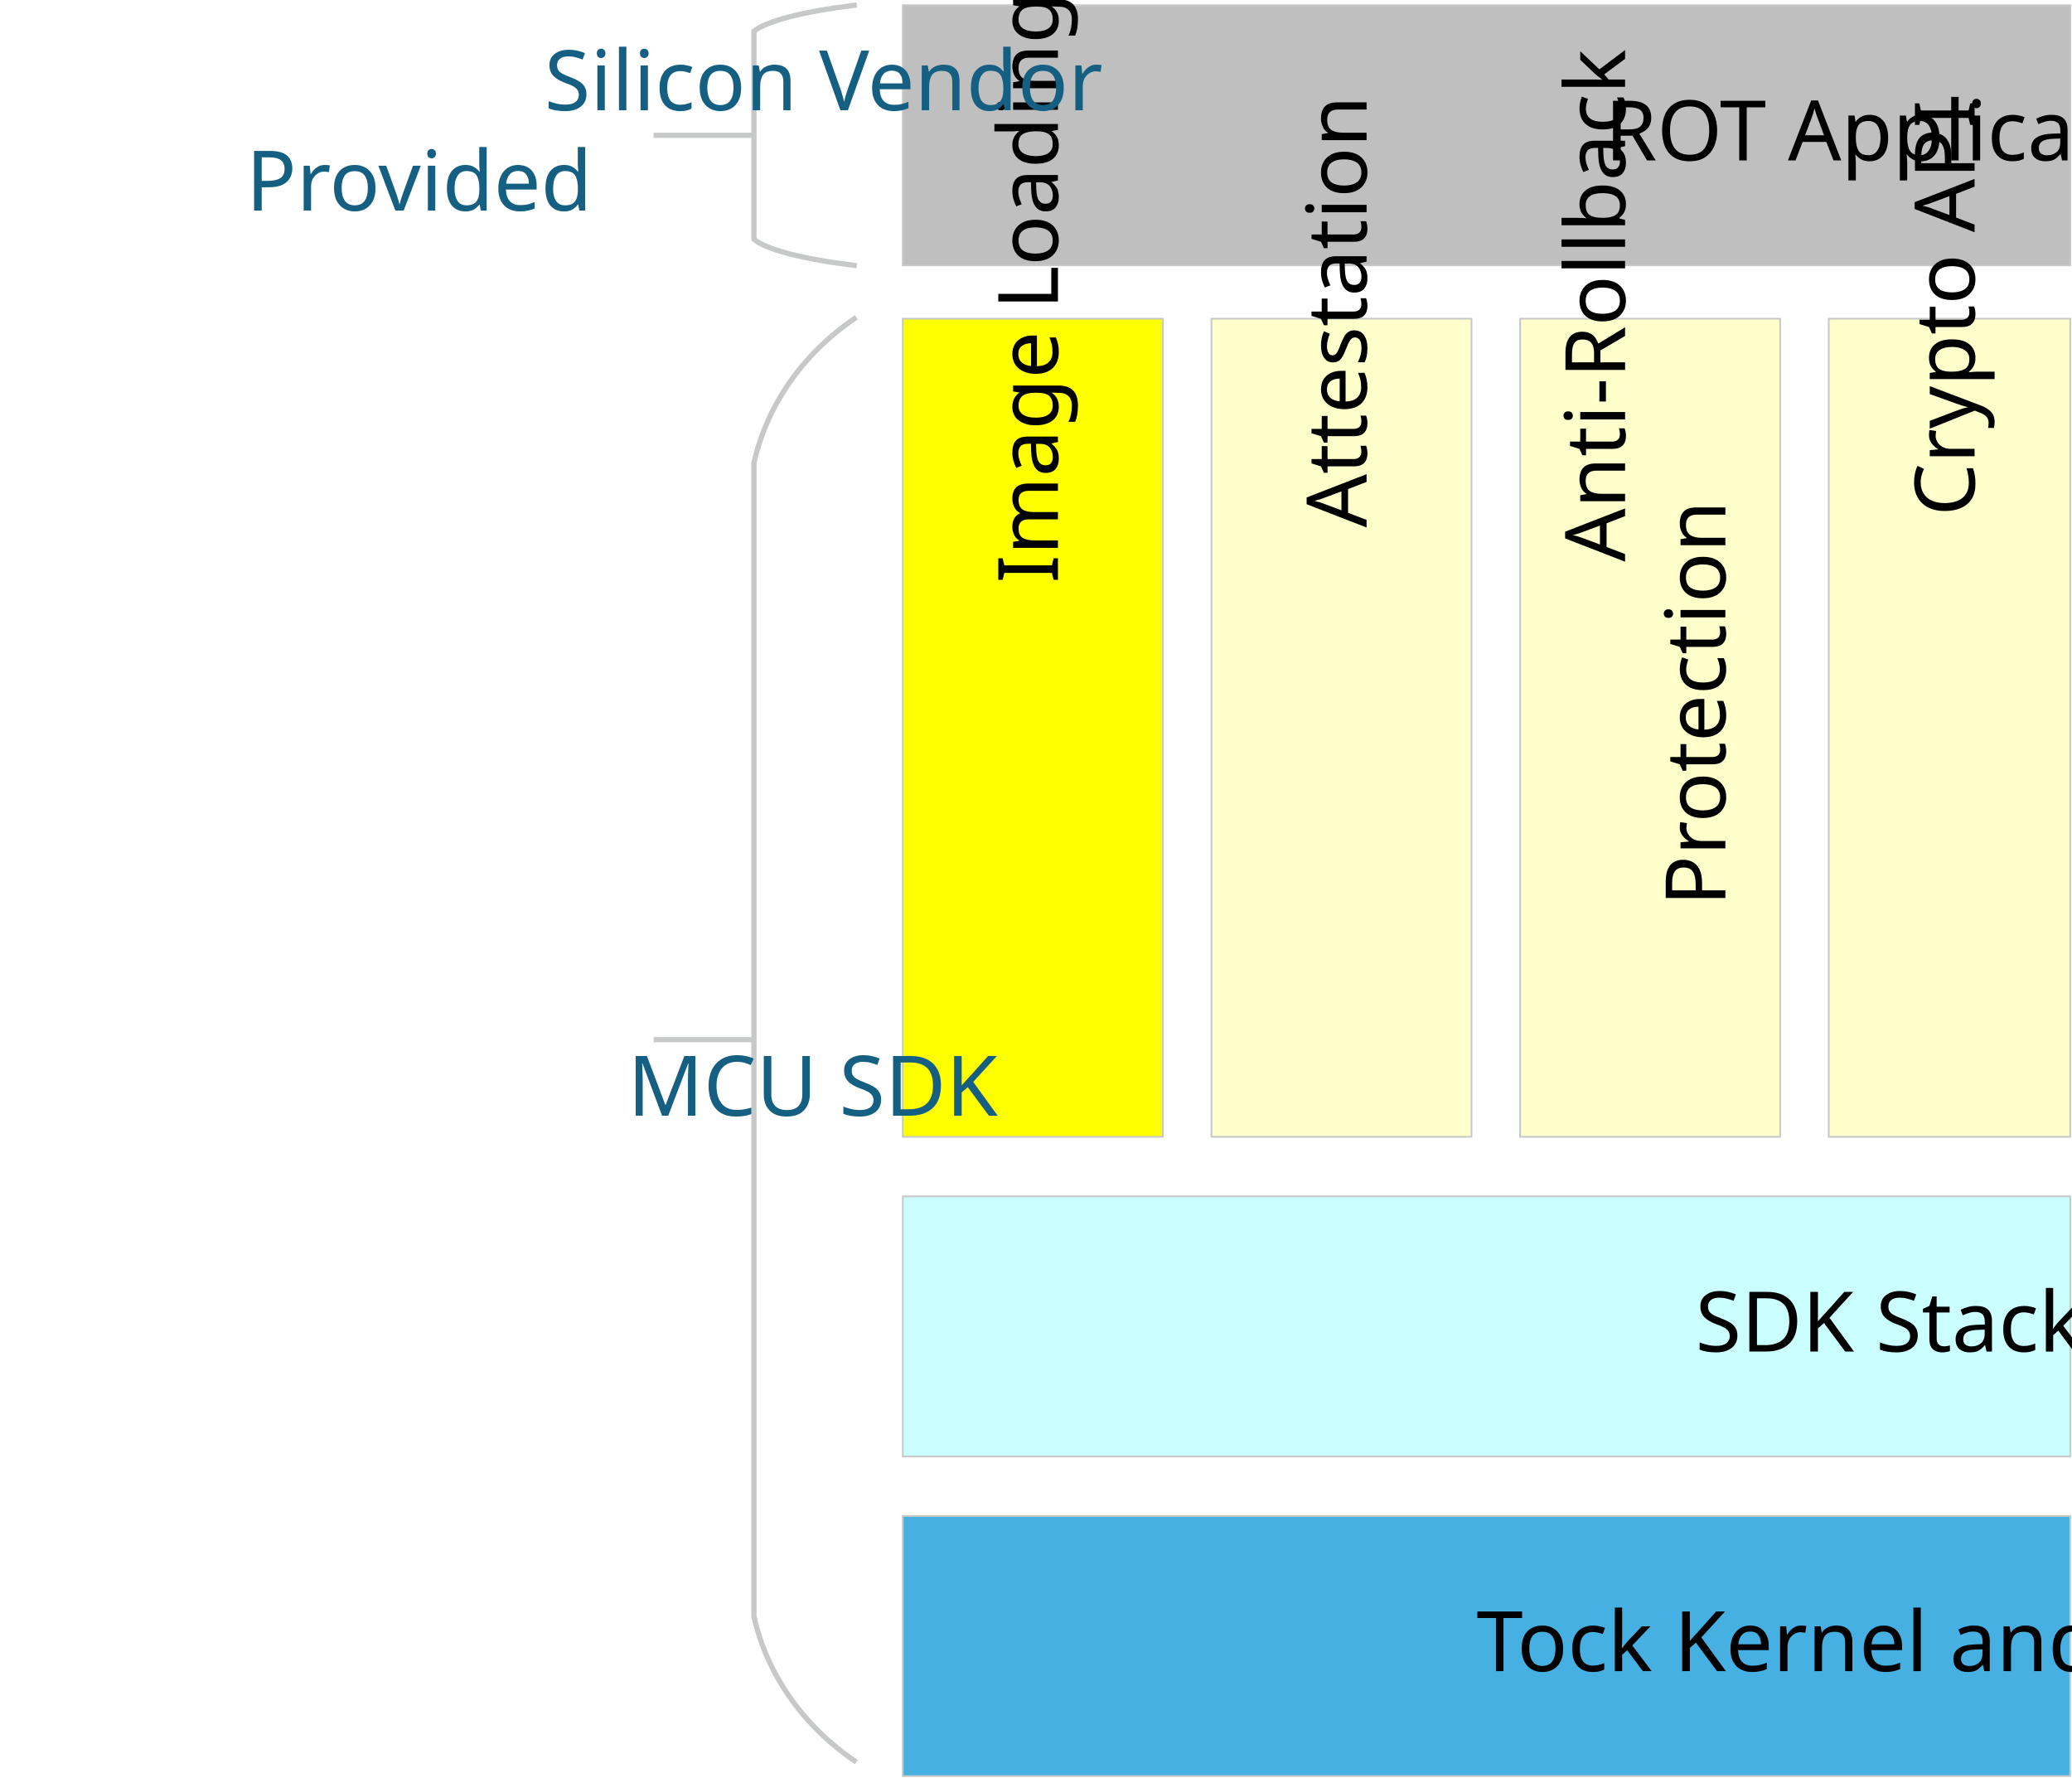
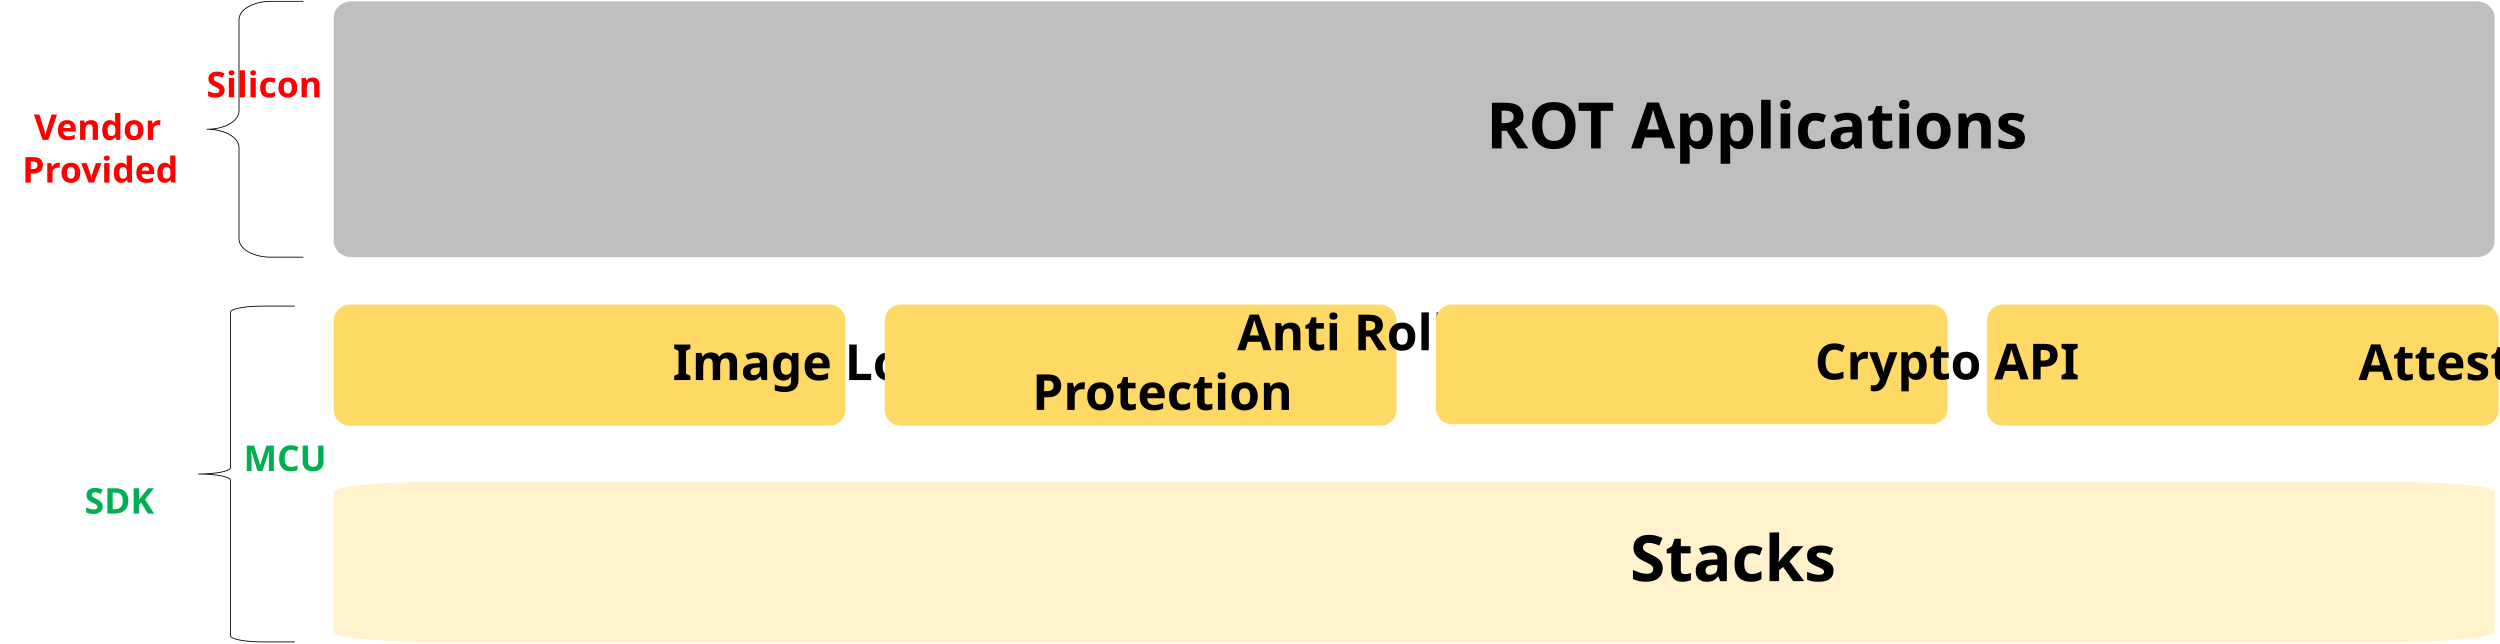
- <svg xmlns="http://www.w3.org/2000/svg" xmlns:ns1="http://schemas.microsoft.com/visio/2003/SVGExtensions/" width="4.132in" height="3.545in" viewBox="0 0 297.5 255.226" xml:space="preserve" color-interpolation-filters="sRGB" class="st11">
+ <svg xmlns="http://www.w3.org/2000/svg" xmlns:ns1="http://schemas.microsoft.com/visio/2003/SVGExtensions/" width="9.771in" height="2.514in" viewBox="0 0 703.504 181.015" xml:space="preserve" color-interpolation-filters="sRGB" class="st11">
  <ns1:documentProperties ns1:langID="1033" ns1:viewMarkup="false" />
  <style type="text/css">
	
- 		.st1 {fill:#bfbfbf;stroke:#c7c8c8;stroke-width:0.25}
- 		.st2 {fill:#000000;font-family:Calibri;font-size:1em}
- 		.st3 {fill:#ffff00;stroke:#c7c8c8;stroke-width:0.25}
- 		.st4 {fill:#ffffcc;stroke:#c7c8c8;stroke-width:0.25}
+ 		.st1 {fill:#fff2cc;stroke:none;stroke-linecap:round;stroke-linejoin:round;stroke-width:0.75}
+ 		.st2 {fill:#000000;font-family:Calibri;font-size:1.5em;font-weight:bold}
+ 		.st3 {fill:#ffd965;stroke:none;stroke-linecap:round;stroke-linejoin:round;stroke-width:0.75}
+ 		.st4 {fill:#000000;font-family:Calibri;font-size:1.167em;font-weight:bold}
		.st5 {font-size:1em}
- 		.st6 {fill:#cbffff;stroke:#c7c8c8;stroke-width:0.25}
- 		.st7 {fill:#45b0e1;stroke:#c7c8c8;stroke-width:0.25}
- 		.st8 {stroke:#c7c8c8;stroke-width:0.75}
- 		.st9 {fill:none;stroke:none;stroke-width:0.25}
- 		.st10 {fill:#156082;font-family:Calibri;font-size:1em}
+ 		.st6 {fill:#bfbfbf;stroke:none;stroke-linecap:round;stroke-linejoin:round;stroke-width:0.75}
+ 		.st7 {fill:none}
+ 		.st8 {stroke:#000000;stroke-linecap:round;stroke-linejoin:round;stroke-width:0.24}
+ 		.st9 {fill:#00b050;font-family:Calibri;font-size:0.833em;font-weight:bold}
+ 		.st10 {fill:#ff0000;font-family:Calibri;font-size:0.833em;font-weight:bold}
		.st11 {fill:none;fill-rule:evenodd;font-size:12px;overflow:visible;stroke-linecap:square;stroke-miterlimit:3}
	
	</style>
  <g ns1:mID="0" ns1:index="1" ns1:groupContext="foregroundPage">
    <ns1:pageProperties ns1:drawingScale="1" ns1:pageScale="1" ns1:drawingUnits="0" ns1:shadowOffsetX="9" ns1:shadowOffsetY="-9" />
-     <g id="shape1000-1" ns1:mID="1000" ns1:groupContext="shape" transform="translate(129.625,-217.136)">
+     <g id="shape1010-1" ns1:mID="1010" ns1:groupContext="shape" transform="translate(93.9023,-0.375)">
+       <ns1:userDefs />
      <ns1:textBlock ns1:margins="rect(4,4,4,4)" />
-       <ns1:textRect cx="83.812" cy="236.556" width="167.63" height="37.34" />
-       <rect x="0" y="217.886" width="167.625" height="37.34" class="st1" />
-       <text x="44.66" y="240.16" class="st2" ns1:langID="1033">
+       <ns1:textRect cx="304.049" cy="158.515" width="608.16" height="45" />
+       <path d="M0 178.2 A27.641 2.813 -180 0 0 27.64 181.01 L580.46 181.01 A27.641 2.813 -180 0 0 608.1 178.2 L608.1        138.83 A27.641 2.813 -180 0 0 580.46 136.01 L27.64 136.01 A27.641 2.813 -180 0 0 0 138.83 L0 178.2        Z" class="st1" />
+       <text x="280.56" y="163.91" class="st2" ns1:langID="1033">
        <ns1:paragraph ns1:horizAlign="1" />
-         <ns1:tabList />ROT Application</text>
+         <ns1:tabList />Stacks</text>
    </g>
-     <g id="shape1002-4" ns1:mID="1002" ns1:groupContext="shape" transform="translate(-88.2606,163.205) rotate(-90)">
+     <g id="shape1016-4" ns1:mID="1016" ns1:groupContext="shape" transform="translate(93.9023,-61.2083)">
+       <ns1:userDefs />
      <ns1:textBlock ns1:margins="rect(4,4,4,4)" />
-       <ns1:textRect cx="58.727" cy="236.556" width="117.46" height="37.34" />
-       <rect x="0" y="217.886" width="117.455" height="37.34" class="st3" />
-       <text x="23.32" y="240.16" class="st2" ns1:langID="1033">
+       <ns1:textRect cx="72" cy="163.971" width="144.01" height="34.083" />
+       <path d="M-0 176.51 A4.5 4.5 -180 0 0 4.5 181.01 L139.5 181.01 A4.5 4.5 -180 0 0 144 176.51 L144 151.43 A4.5        4.5 -180 0 0 139.5 146.93 L4.5 146.93 A4.5 4.5 -180 0 0 -0 151.43 L0 176.51 Z" class="st3" />
+       <text x="29.83" y="168.17" class="st4" ns1:langID="1033">
        <ns1:paragraph ns1:horizAlign="1" />
        <ns1:tabList />Image Loading</text>
    </g>
-     <g id="shape1003-7" ns1:mID="1003" ns1:groupContext="shape" transform="translate(-43.9452,163.205) rotate(-90)">
+     <g id="shape1017-7" ns1:mID="1017" ns1:groupContext="shape" transform="translate(559.129,-61.2083)">
+       <ns1:userDefs />
      <ns1:textBlock ns1:margins="rect(4,4,4,4)" />
-       <ns1:textRect cx="58.727" cy="236.556" width="117.46" height="37.34" />
-       <rect x="0" y="217.886" width="117.455" height="37.34" class="st4" />
-       <text x="31.32" y="240.16" class="st2" ns1:langID="1033">
+       <ns1:textRect cx="72" cy="163.971" width="144.01" height="34.083" />
+       <path d="M-0 176.51 A4.5 4.5 -180 0 0 4.5 181.01 L139.5 181.01 A4.5 4.5 -180 0 0 144 176.51 L144 151.43 A4.5        4.5 -180 0 0 139.5 146.93 L4.5 146.93 A4.5 4.5 -180 0 0 -0 151.43 L0 176.51 Z" class="st3" />
+       <text x="39.04" y="168.17" class="st4" ns1:langID="1033">
        <ns1:paragraph ns1:horizAlign="1" />
        <ns1:tabList />Attestation</text>
    </g>
-     <g id="shape1004-10" ns1:mID="1004" ns1:groupContext="shape" transform="translate(0.370214,163.205) rotate(-90)">
+     <g id="shape1019-10" ns1:mID="1019" ns1:groupContext="shape" transform="translate(248.978,-61.2083)">
+       <ns1:userDefs />
      <ns1:textBlock ns1:margins="rect(4,4,4,4)" />
-       <ns1:textRect cx="58.727" cy="236.556" width="117.46" height="37.34" />
-       <rect x="0" y="217.886" width="117.455" height="37.34" class="st4" />
-       <text x="26.41" y="232.96" class="st2" ns1:langID="1033">
+       <ns1:textRect cx="72" cy="163.971" width="144.01" height="34.083" />
+       <path d="M-0 176.51 A4.5 4.5 -180 0 0 4.5 181.01 L139.5 181.01 A4.5 4.5 -180 0 0 144 176.51 L144 151.43 A4.5        4.5 -180 0 0 139.5 146.93 L4.5 146.93 A4.5 4.5 -180 0 0 -0 151.43 L0 176.51 Z" class="st3" />
+       <text x="33.63" y="159.77" class="st4" ns1:langID="1033">
        <ns1:paragraph ns1:horizAlign="1" />
-         <ns1:tabList />Anti-Rollback <tspan x="33.14" dy="1.2em" class="st5">Protection</tspan>
+         <ns1:tabList />Anti Rollback<ns1:newlineChar />
+         <tspan x="41.48" dy="1.2em" class="st5">Protection</tspan>
      </text>
    </g>
-     <g id="shape1005-14" ns1:mID="1005" ns1:groupContext="shape" transform="translate(42.0239,163.205) rotate(-90)">
+     <g id="shape1023-14" ns1:mID="1023" ns1:groupContext="shape" transform="translate(404.054,-61.6249)">
+       <ns1:userDefs />
      <ns1:textBlock ns1:margins="rect(4,4,4,4)" />
-       <ns1:textRect cx="58.727" cy="237.887" width="117.46" height="34.679" />
-       <rect x="0" y="220.547" width="117.455" height="34.679" class="st4" />
-       <text x="32.95" y="241.49" class="st2" ns1:langID="1033">
+       <ns1:textRect cx="72" cy="164.188" width="144.01" height="33.667" />
+       <path d="M0 176.51 A4.5 4.5 -180 0 0 4.5 181.01 L139.5 181.01 A4.5 4.5 -180 0 0 144 176.51 L144 151.85 A4.5        4.5 -180 0 0 139.5 147.35 L4.5 147.35 A4.5 4.5 -180 0 0 0 151.85 L0 176.51 Z" class="st3" />
+       <text x="41.13" y="168.39" class="st4" ns1:langID="1033">
        <ns1:paragraph ns1:horizAlign="1" />
        <ns1:tabList />Crypto API</text>
    </g>
-     <g id="shape1006-17" ns1:mID="1006" ns1:groupContext="shape" transform="translate(129.625,-46.1356)">
+     <g id="shape1026-17" ns1:mID="1026" ns1:groupContext="shape" transform="translate(93.9023,-108.64)">
+       <ns1:userDefs />
      <ns1:textBlock ns1:margins="rect(4,4,4,4)" />
-       <ns1:textRect cx="83.812" cy="236.556" width="167.63" height="37.34" />
-       <rect x="0" y="217.886" width="167.625" height="37.34" class="st6" />
-       <text x="57.64" y="240.16" class="st2" ns1:langID="1033">
+       <ns1:textRect cx="304.049" cy="145.015" width="608.11" height="72" />
+       <path d="M0 176.51 A5.068 4.5 -180 0 0 5.07 181.01 L603.03 181.01 A5.068 4.5 -180 0 0 608.1 176.51 L608.1 113.51        A5.068 4.5 -180 0 0 603.03 109.01 L5.07 109.01 A5.068 4.5 -180 0 0 -0 113.51 L0 176.51 Z" class="st6" />
+       <text x="240.07" y="150.41" class="st2" ns1:langID="1033">
        <ns1:paragraph ns1:horizAlign="1" />
-         <ns1:tabList />SDK Stacks</text>
+         <ns1:tabList />ROT Applications</text>
    </g>
-     <g id="shape1007-20" ns1:mID="1007" ns1:groupContext="shape" transform="translate(129.625,-0.25)">
+     <g id="shape1038-20" ns1:mID="1038" ns1:groupContext="shape" transform="translate(236.841,180.64) rotate(90) scale(-1,1)">
+       <ns1:userDefs>
+         <ns1:ud ns1:nameU="TxtW" ns1:val="VT0(0.55555555555556):29" />
+         <ns1:ud ns1:nameU="TxtA" ns1:prompt="" ns1:val="VT0(0):26" />
+         <ns1:ud ns1:nameU="TxtAState" ns1:val="VT0(0):26" />
+         <ns1:ud ns1:nameU="TxtWState" ns1:val="VT0(0):26" />
+         <ns1:ud ns1:nameU="MaxRadius" ns1:val="VT0(0.25):1" />
+         <ns1:ud ns1:nameU="PosCH1" ns1:prompt="Constrains X position of Control Handle #1" ns1:val="VT0(0):26" />
+         <ns1:ud ns1:nameU="PosCH2" ns1:prompt="Constrains Y position of Control Handle #2" ns1:val="VT0(0):26" />
+         <ns1:ud ns1:nameU="Scale" ns1:val="VT0(1):26" />
+         <ns1:ud ns1:nameU="AntiScale" ns1:val="VT0(1):26" />
+         <ns1:ud ns1:nameU="visVersion" ns1:val="VT0(15):26" />
+       </ns1:userDefs>
      <ns1:textBlock ns1:margins="rect(4,4,4,4)" />
-       <ns1:textRect cx="83.812" cy="236.556" width="167.63" height="37.34" />
-       <rect x="0" y="217.886" width="167.625" height="37.34" class="st7" />
-       <text x="26.21" y="240.16" class="st2" ns1:langID="1033">
+       <ns1:textRect cx="45.102" cy="204.809" width="37.07" height="27.203" transform="rotate(-90)" />
+       <path d="M0 154.01 L0 163.01 A1.749 9 -180 0 0 1.75 172.01 L45.5 172.01 A1.749 9 0 0 1 47.25 181.01 A1.749        9 0 0 1 49 172.01 L92.75 172.01 A1.749 9 -180 0 0 94.5 163.01 L94.5 154.01 L0 154.01 Z" class="st7" />
+       <path d="M0 154.01 L0 163.01 A1.749 9 -180 0 0 1.75 172.01 L45.5 172.01 A1.749 9 0 0 1 47.25 181.01 A1.749        9 0 0 1 49 172.01 L92.75 172.01 A1.749 9 -180 0 0 94.5 163.01 L94.5 154.01" class="st8" />
+       <text x="-215.09" y="-48.1" transform="rotate(90) scale(-1,1)" class="st9" ns1:langID="1033">
        <ns1:paragraph ns1:horizAlign="1" />
-         <ns1:tabList />Tock Kernel and Drivers</text>
-     </g>
-     <g id="shape1008-23" ns1:mID="1008" ns1:groupContext="shape" transform="translate(93.85,-217.136)">
-       <ns1:userDefs>
-         <ns1:ud ns1:nameU="visVersion" ns1:prompt="" ns1:val="VT0(15):26" />
-       </ns1:userDefs>
-       <path d="M28.8 255.23 A38.557 6.249 0 0 1 14.4 251.49 L14.4 236.56 L0 236.56 L14.4 236.56 L14.4 221.62 A38.557 6.249        0 0 1 28.8 217.89" class="st8" />
-     </g>
-     <g id="shape1009-26" ns1:mID="1009" ns1:groupContext="shape" transform="translate(0.25,-217.136)">
-       <ns1:textBlock ns1:margins="rect(4,4,4,4)" />
-       <ns1:textRect cx="56.812" cy="236.556" width="113.63" height="37.34" />
-       <rect x="0" y="217.886" width="113.625" height="37.34" class="st9" />
-       <text x="21.76" y="232.96" class="st10" ns1:langID="1033">
-         <ns1:paragraph ns1:horizAlign="1" />
-         <ns1:tabList />Silicon Vendor <tspan x="35.08" dy="1.2em" class="st5">Provided</tspan>
+         <ns1:tabList />MCU<ns1:newlineChar />
+         <tspan x="-213.06" dy="1.2em" class="st5">SDK</tspan>
      </text>
    </g>
-     <g id="shape1010-30" ns1:mID="1010" ns1:groupContext="shape" transform="translate(93.85,-2.47606)">
+     <g id="shape1040-25" ns1:mID="1040" ns1:groupContext="shape" transform="translate(239.25,72.375) rotate(90) scale(-1,1)">
      <ns1:userDefs>
-         <ns1:ud ns1:nameU="visVersion" ns1:prompt="" ns1:val="VT0(15):26" />
+         <ns1:ud ns1:nameU="TxtW" ns1:val="VT0(0.55555555555556):29" />
+         <ns1:ud ns1:nameU="TxtA" ns1:prompt="" ns1:val="VT0(0):26" />
+         <ns1:ud ns1:nameU="TxtAState" ns1:val="VT0(0):26" />
+         <ns1:ud ns1:nameU="TxtWState" ns1:val="VT0(0):26" />
+         <ns1:ud ns1:nameU="MaxRadius" ns1:val="VT0(0.25):1" />
+         <ns1:ud ns1:nameU="PosCH1" ns1:prompt="Constrains X position of Control Handle #1" ns1:val="VT0(0):26" />
+         <ns1:ud ns1:nameU="PosCH2" ns1:prompt="Constrains Y position of Control Handle #2" ns1:val="VT0(0):26" />
+         <ns1:ud ns1:nameU="Scale" ns1:val="VT0(1):26" />
+         <ns1:ud ns1:nameU="AntiScale" ns1:val="VT0(1):26" />
+         <ns1:ud ns1:nameU="visVersion" ns1:val="VT0(15):26" />
+         <ns1:ud ns1:nameU="visAltText" ns1:val="VT4()" />
+         <ns1:ud ns1:nameU="visAltDescription" ns1:val="VT4()" />
      </ns1:userDefs>
-       <path d="M28.8 255.23 A38.557 34.641 0 0 1 14.4 234.53 L14.4 151.73 L0 151.73 L14.4 151.73 L14.4 68.93 A38.557 34.641        0 0 1 28.8 48.23" class="st8" />
-     </g>
-     <g id="shape1011-33" ns1:mID="1011" ns1:groupContext="shape" transform="translate(0.25,-79.9934)">
      <ns1:textBlock ns1:margins="rect(4,4,4,4)" />
-       <ns1:textRect cx="56.812" cy="236.556" width="113.63" height="37.34" />
-       <rect x="0" y="217.886" width="113.625" height="37.34" class="st9" />
-       <text x="33.71" y="240.16" class="st10" ns1:langID="1033">
+       <ns1:textRect cx="36" cy="214.418" width="49.67" height="36.803" transform="rotate(-90)" />
+       <path d="M0 154.01 L0 163.01 A5.143 9 -180 0 0 5.14 172.01 L30.86 172.01 A5.143 9 0 0 1 36 181.01 A5.143        9 0 0 1 41.14 172.01 L66.86 172.01 A5.143 9 -180 0 0 72 163.01 L72 154.01 L0 154.01 Z" class="st7" />
+       <path d="M0 154.01 L0 163.01 A5.143 9 -180 0 0 5.14 172.01 L30.86 172.01 A5.143 9 0 0 1 36 181.01 A5.143        9 0 0 1 41.14 172.01 L66.86 172.01 A5.143 9 -180 0 0 72 163.01 L72 154.01" class="st8" />
+       <text x="-227.93" y="-45" transform="rotate(90) scale(-1,1)" class="st10" ns1:langID="1033">
        <ns1:paragraph ns1:horizAlign="1" />
-         <ns1:tabList />MCU SDK</text>
+         <ns1:tabList />Silicon <tspan x="-229.72" dy="1.2em" class="st5">Vendor </tspan>
+         <tspan x="-233.02" dy="1.2em" class="st5">Provided</tspan>
+       </text>
    </g>
  </g>
</svg>
